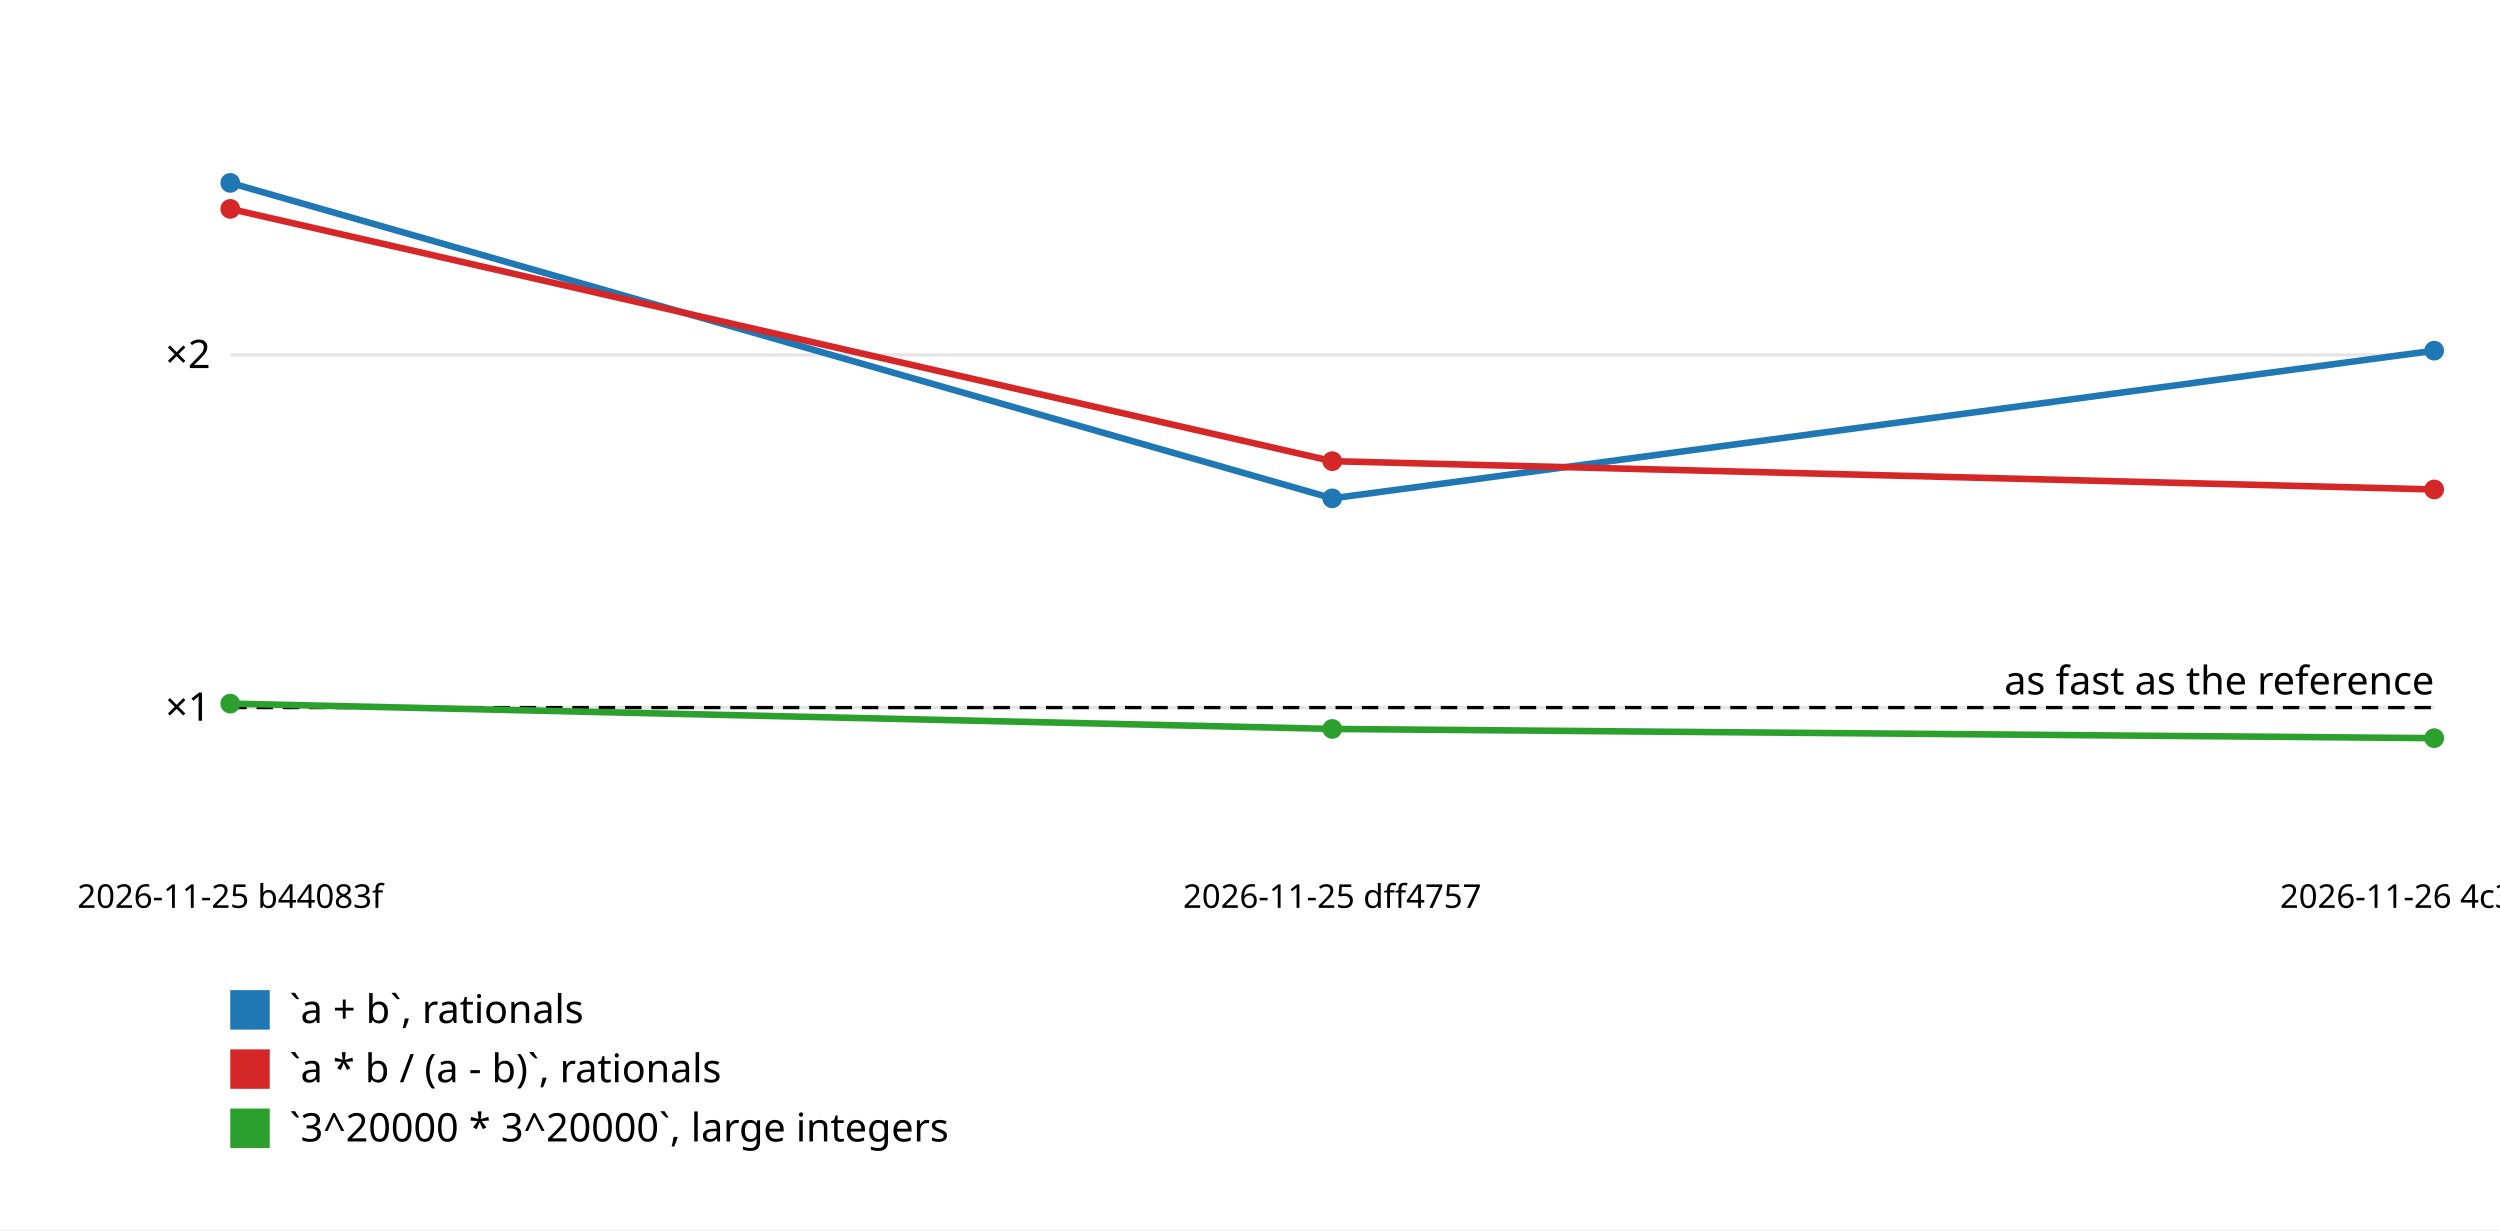
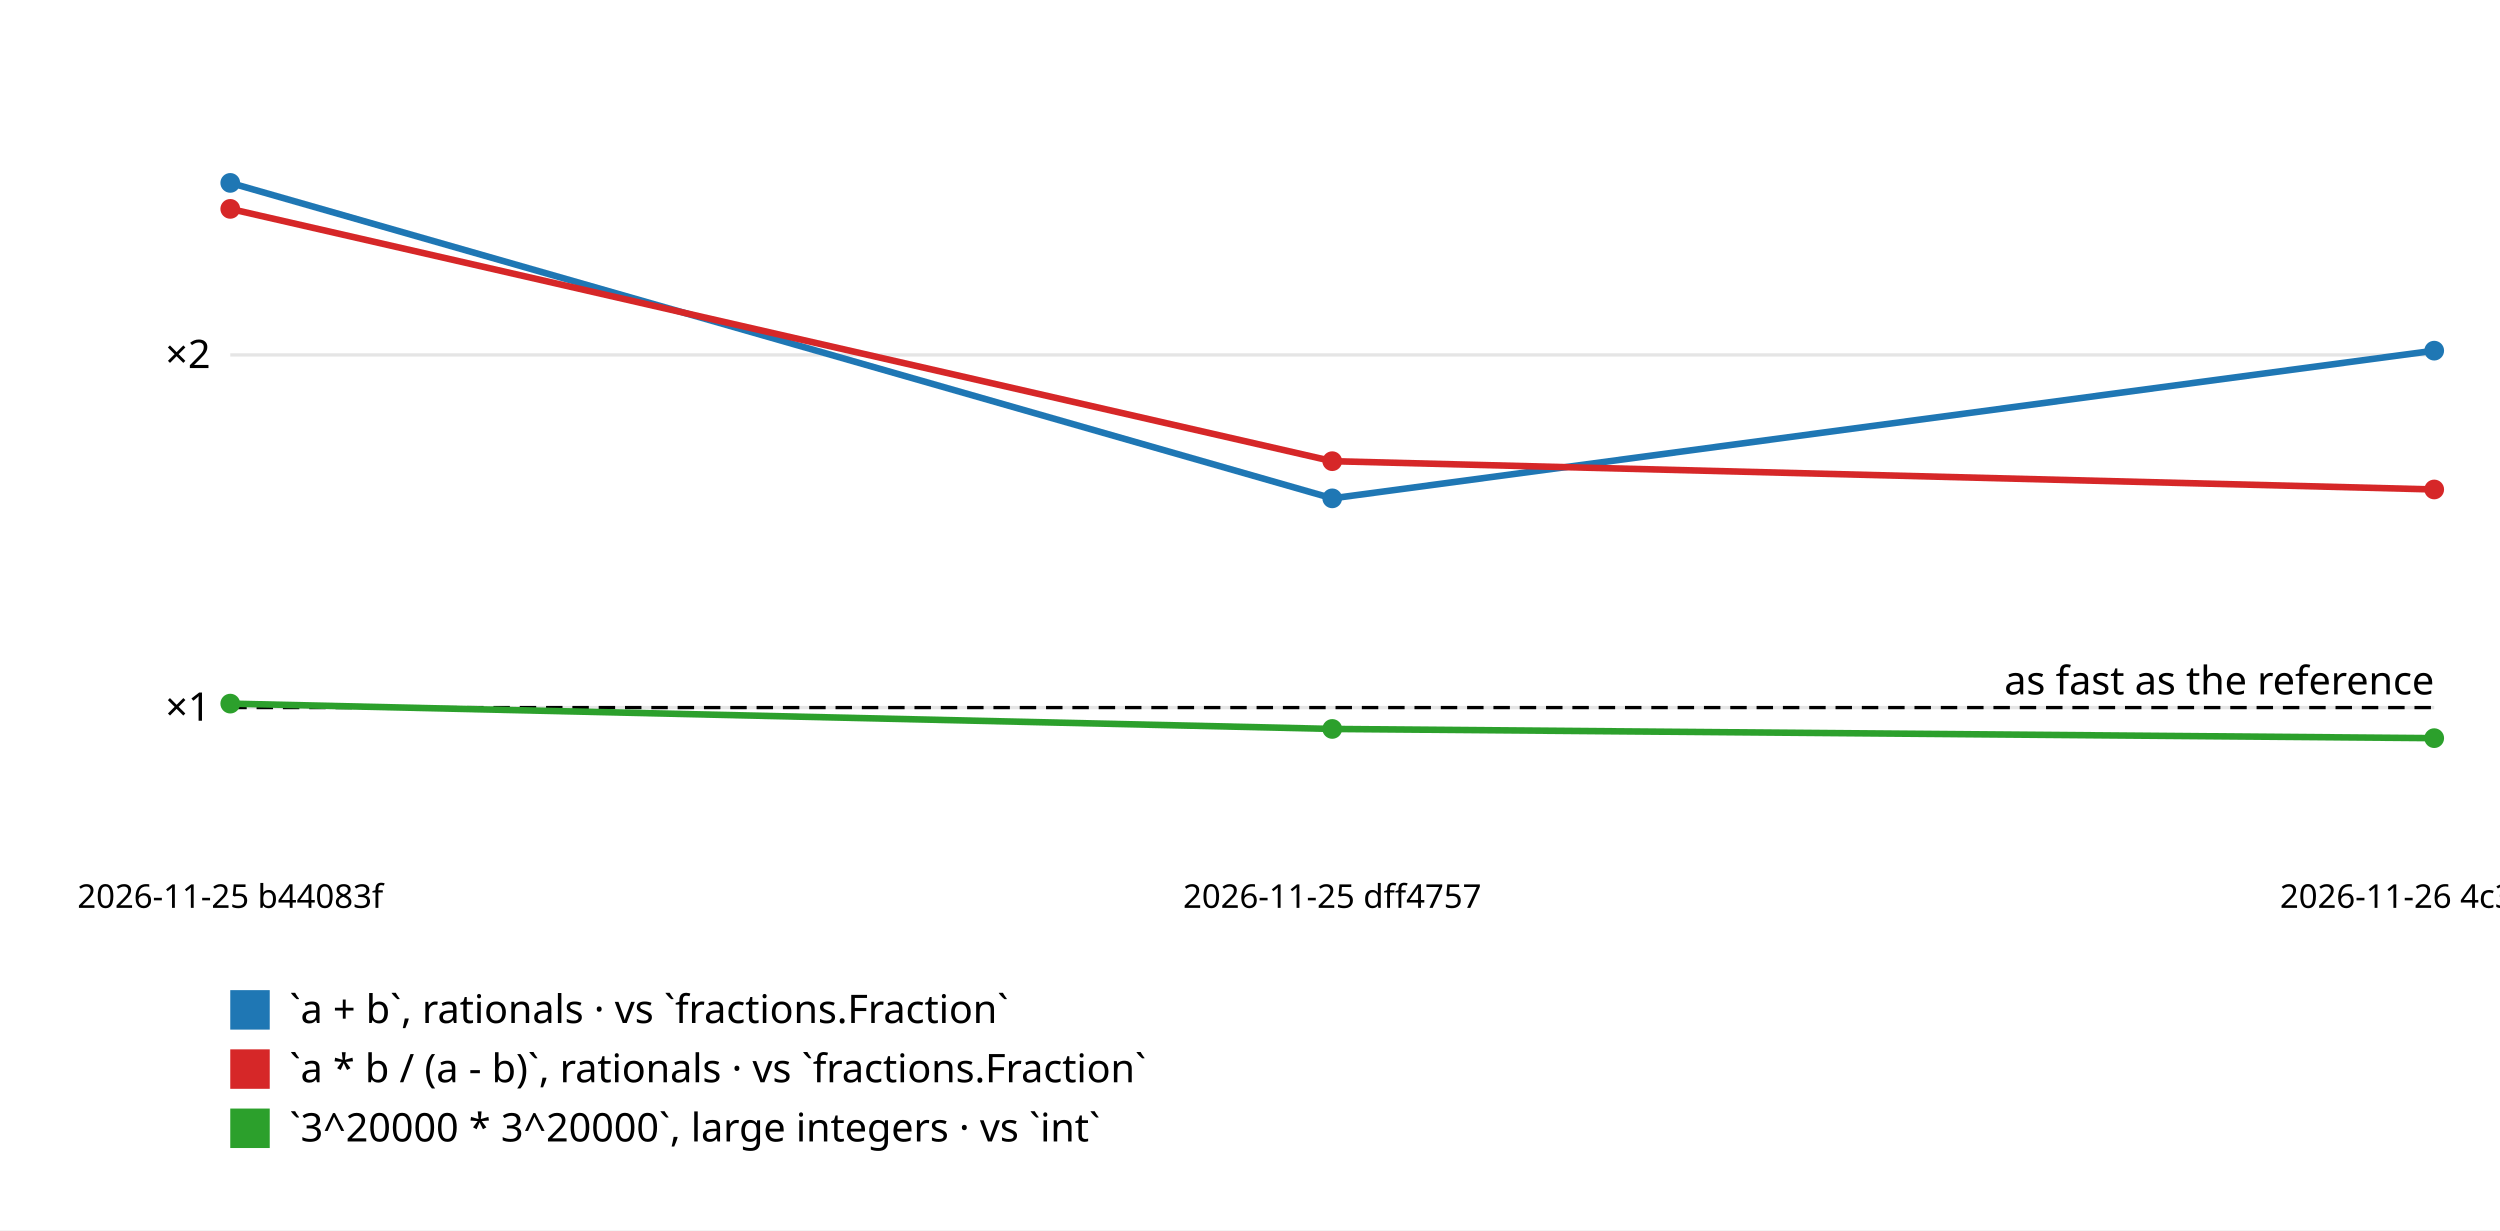
<svg xmlns="http://www.w3.org/2000/svg" width="760" height="374" font-family="sans-serif" font-size="12">
  <rect width="760" height="374" fill="white" />
  <line x1="70" x2="740" y1="215.1" y2="215.1" stroke="#e5e5e5" />
  <text x="64" y="219.1" text-anchor="end">×1</text>
  <line x1="70" x2="740" y1="107.9" y2="107.9" stroke="#e5e5e5" />
  <text x="64" y="111.9" text-anchor="end">×2</text>
  <line x1="70" x2="740" y1="215.1" y2="215.1" stroke="black" stroke-dasharray="5 3" />
  <text x="740" y="211.1" text-anchor="end">as fast as the reference</text>
  <text x="70.0" y="276" text-anchor="middle" font-size="10">2026-11-25 b44083f</text>
  <text x="405.0" y="276" text-anchor="middle" font-size="10">2026-11-25 dff4757</text>
  <text x="740.0" y="276" text-anchor="middle" font-size="10">2026-11-26 4c333a4</text>
  <polyline points="70.0,55.6 405.0,151.5 740.0,106.6" fill="none" stroke="#1f77b4" stroke-width="2" />
  <circle cx="70.0" cy="55.6" r="3" fill="#1f77b4" />
  <circle cx="405.0" cy="151.5" r="3" fill="#1f77b4" />
  <circle cx="740.0" cy="106.6" r="3" fill="#1f77b4" />
  <rect x="70" y="301" width="12" height="12" fill="#1f77b4" />
-   <text x="88" y="311">`a + b`, rationals</text>
+   <text x="88" y="311">`a + b`, rationals · vs `fractions.Fraction`</text>
  <polyline points="70.0,63.5 405.0,140.2 740.0,148.8" fill="none" stroke="#d62728" stroke-width="2" />
  <circle cx="70.0" cy="63.5" r="3" fill="#d62728" />
  <circle cx="405.0" cy="140.2" r="3" fill="#d62728" />
  <circle cx="740.0" cy="148.8" r="3" fill="#d62728" />
  <rect x="70" y="319" width="12" height="12" fill="#d62728" />
-   <text x="88" y="329">`a * b / (a - b)`, rationals</text>
+   <text x="88" y="329">`a * b / (a - b)`, rationals · vs `fractions.Fraction`</text>
  <polyline points="70.0,213.9 405.0,221.6 740.0,224.4" fill="none" stroke="#2ca02c" stroke-width="2" />
  <circle cx="70.0" cy="213.9" r="3" fill="#2ca02c" />
  <circle cx="405.0" cy="221.6" r="3" fill="#2ca02c" />
  <circle cx="740.0" cy="224.4" r="3" fill="#2ca02c" />
  <rect x="70" y="337" width="12" height="12" fill="#2ca02c" />
-   <text x="88" y="347">`3^20000 * 3^20000`, large integers</text>
+   <text x="88" y="347">`3^20000 * 3^20000`, large integers · vs `int`</text>
</svg>
